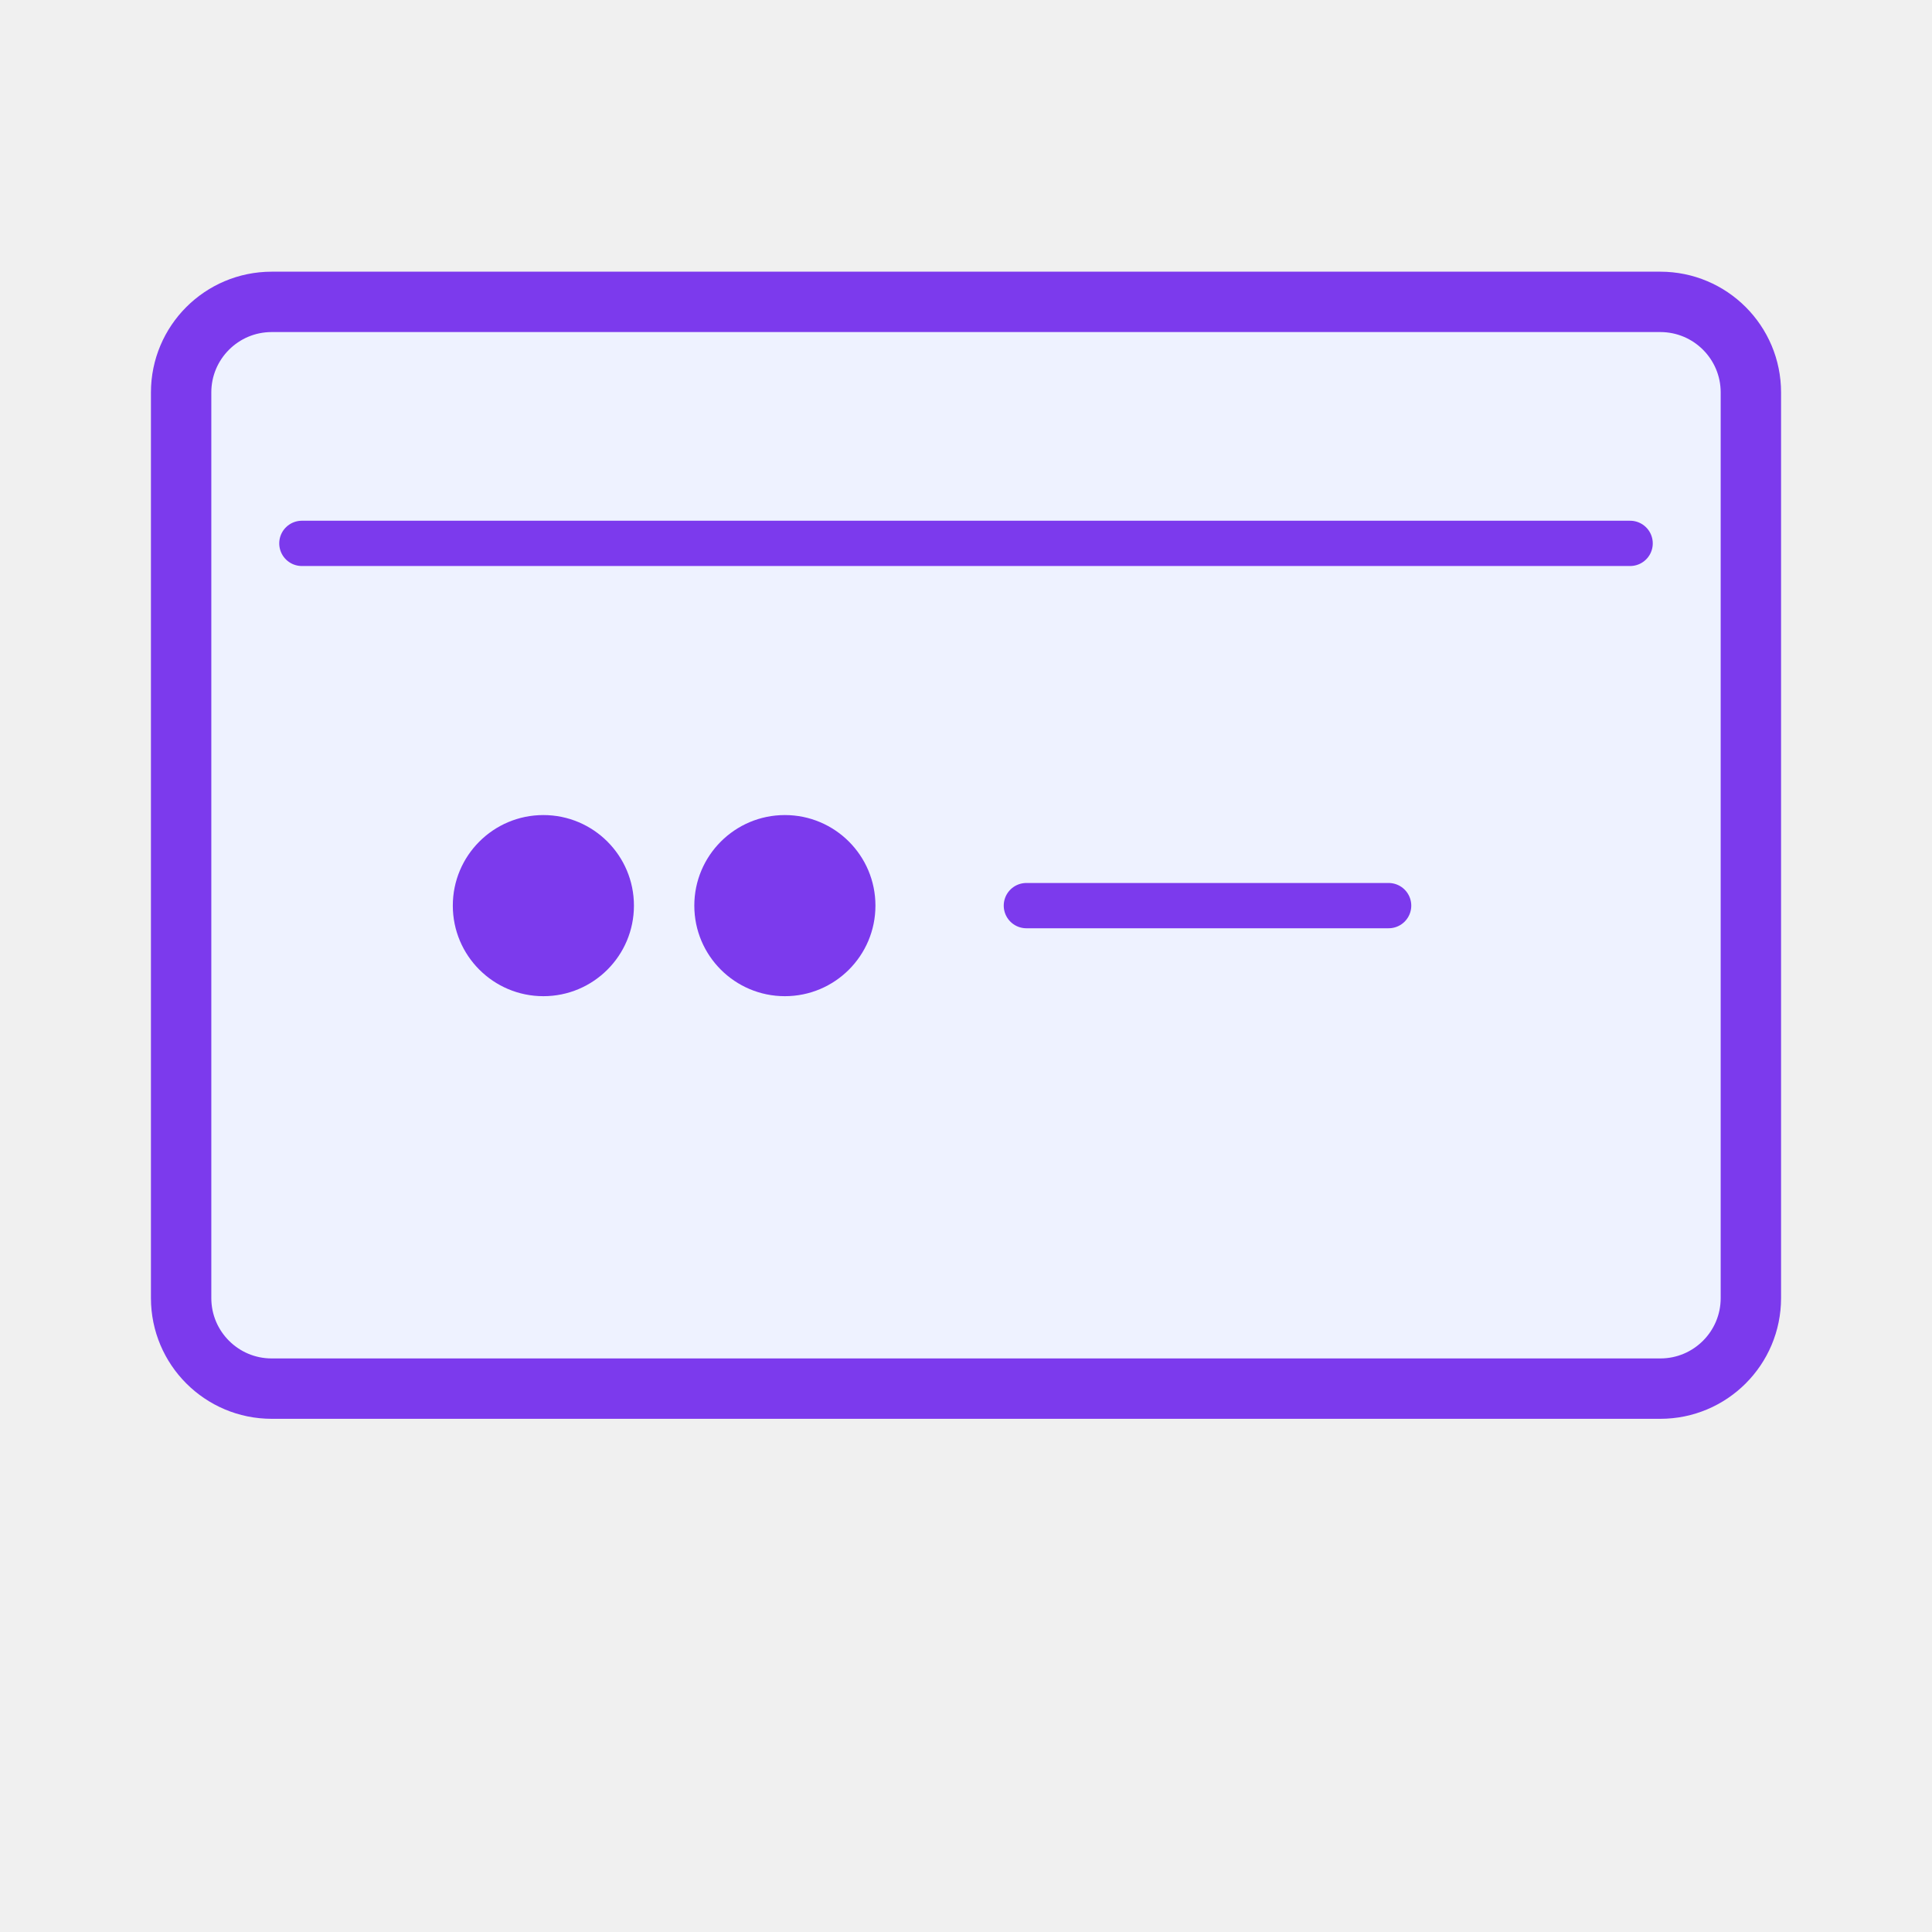
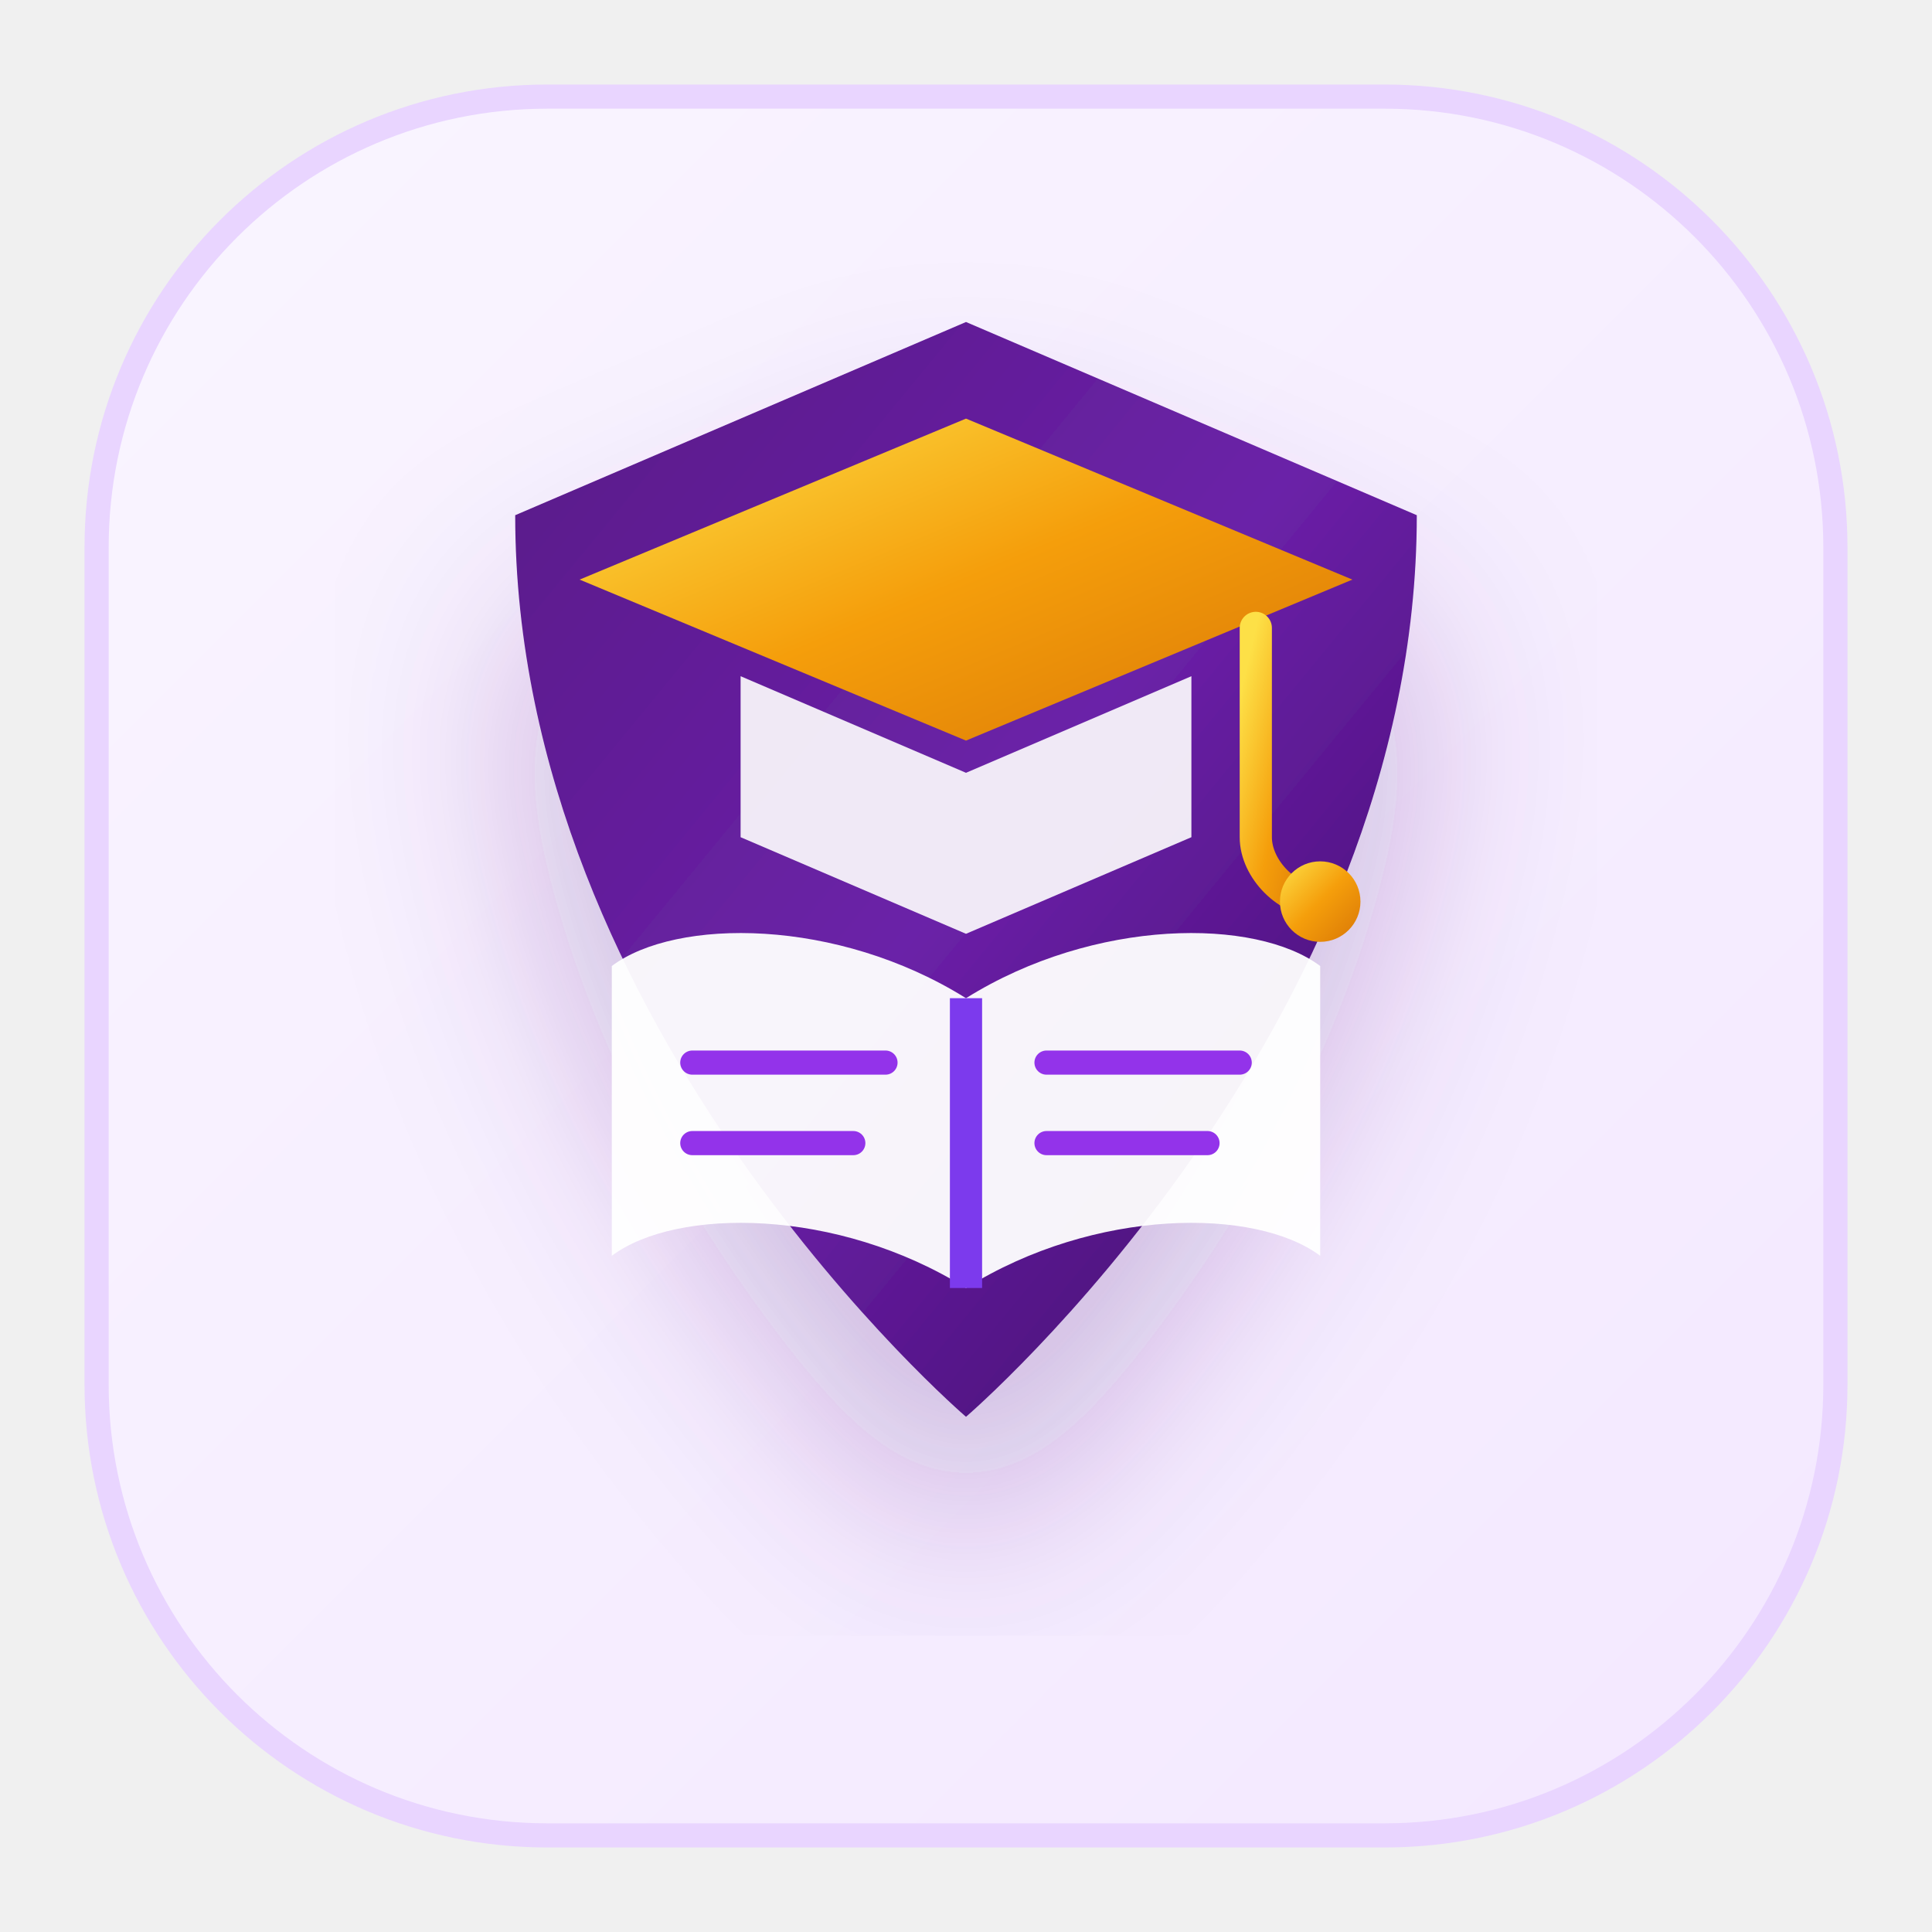
- <svg xmlns="http://www.w3.org/2000/svg" viewBox="0 0 64 64" width="64" height="64" fill="none">
-   <rect x="6" y="10" width="52" height="36" rx="3" fill="#eef2ff" stroke="#7c3aed" stroke-width="2" />
-   <path d="M10 18h44" stroke="#7c3aed" stroke-width="1.5" stroke-linecap="round" />
-   <circle cx="18" cy="30" r="3" fill="#7c3aed" />
-   <circle cx="26" cy="30" r="3" fill="#7c3aed" />
-   <path d="M34 30h12" stroke="#7c3aed" stroke-width="1.5" stroke-linecap="round" />
+ <svg xmlns="http://www.w3.org/2000/svg" viewBox="0 0 120 120" width="120" height="120" fill="none">
+   <defs>
+     <linearGradient id="classBg" x1="0%" y1="0%" x2="100%" y2="100%">
+       <stop offset="0%" stop-color="#faf5ff" />
+       <stop offset="100%" stop-color="#f3e8ff" />
+     </linearGradient>
+     <linearGradient id="classShield" x1="0%" y1="0%" x2="100%" y2="100%">
+       <stop offset="0%" stop-color="#581c87" />
+       <stop offset="50%" stop-color="#6b21a8" />
+       <stop offset="100%" stop-color="#3b0764" />
+     </linearGradient>
+     <linearGradient id="classGold" x1="0%" y1="0%" x2="100%" y2="100%">
+       <stop offset="0%" stop-color="#fde047" />
+       <stop offset="50%" stop-color="#f59e0b" />
+       <stop offset="100%" stop-color="#d97706" />
+     </linearGradient>
+     <filter id="classGlow" x="-20%" y="-20%" width="140%" height="140%">
+       <feDropShadow dx="0" dy="8" stdDeviation="6" flood-color="#581c87" flood-opacity="0.25" />
+     </filter>
+   </defs>
+   <rect x="6" y="6" width="108" height="108" rx="28" fill="url(#classBg)" stroke="#e9d5ff" stroke-width="1.5" />
+   <g filter="url(#classGlow)">
+     <path d="M60 20 L88 32 C88 64 60 88 60 88 C60 88 32 64 32 32 Z" fill="url(#classShield)" />
+   </g>
+   <polygon points="60,26 84,36 60,46 36,36" fill="url(#classGold)" />
+   <polygon points="46,42 46,52 60,58 74,52 74,42 60,48" fill="#ffffff" fill-opacity="0.9" />
+   <path d="M78 39 L78 52 C78 54 80 56 82 56" stroke="url(#classGold)" stroke-width="2" fill="none" stroke-linecap="round" />
+   <circle cx="82" cy="56" r="2.5" fill="url(#classGold)" />
+   <path d="M60 62 C52 57 42 57 38 60 L38 78 C42 75 52 75 60 80 C68 75 78 75 82 78 L82 60 C78 57 68 57 60 62 Z" fill="#ffffff" fill-opacity="0.95" />
+   <line x1="60" y1="62" x2="60" y2="80" stroke="#7c3aed" stroke-width="2" />
+   <line x1="43" y1="66" x2="55" y2="66" stroke="#9333ea" stroke-width="1.5" stroke-linecap="round" />
+   <line x1="43" y1="71" x2="53" y2="71" stroke="#9333ea" stroke-width="1.5" stroke-linecap="round" />
+   <line x1="65" y1="66" x2="77" y2="66" stroke="#9333ea" stroke-width="1.5" stroke-linecap="round" />
+   <line x1="65" y1="71" x2="75" y2="71" stroke="#9333ea" stroke-width="1.5" stroke-linecap="round" />
</svg>
